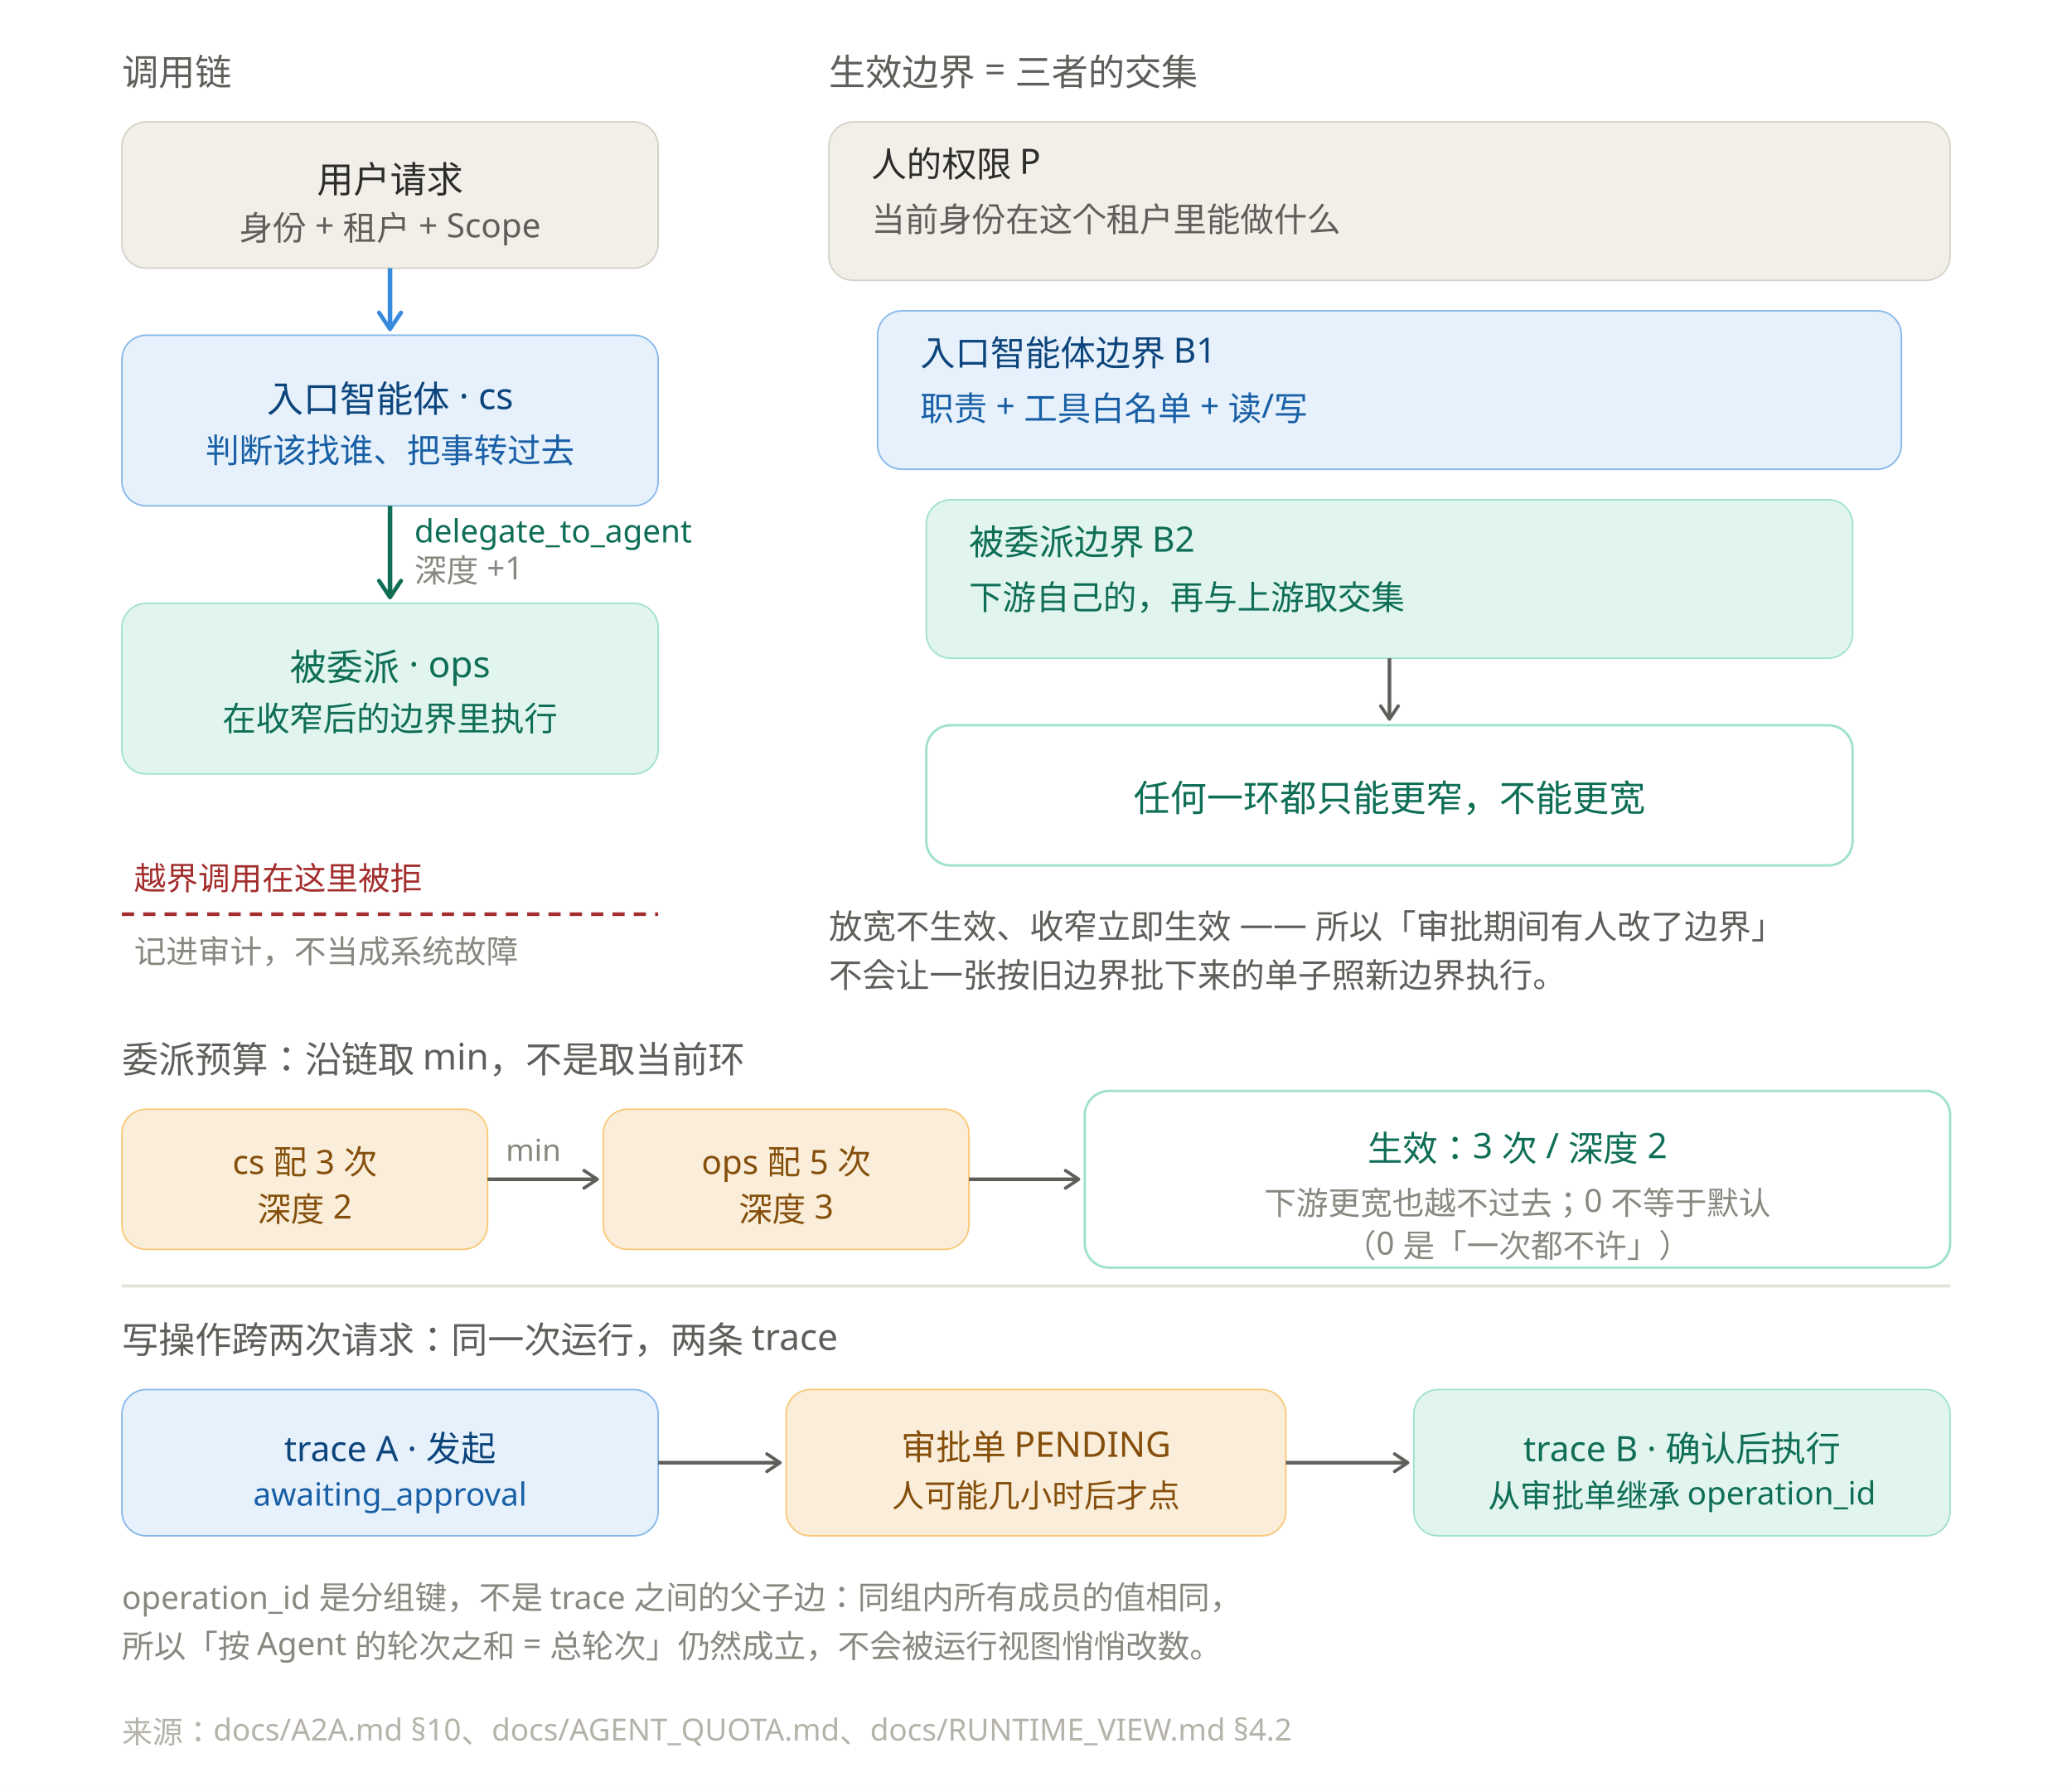
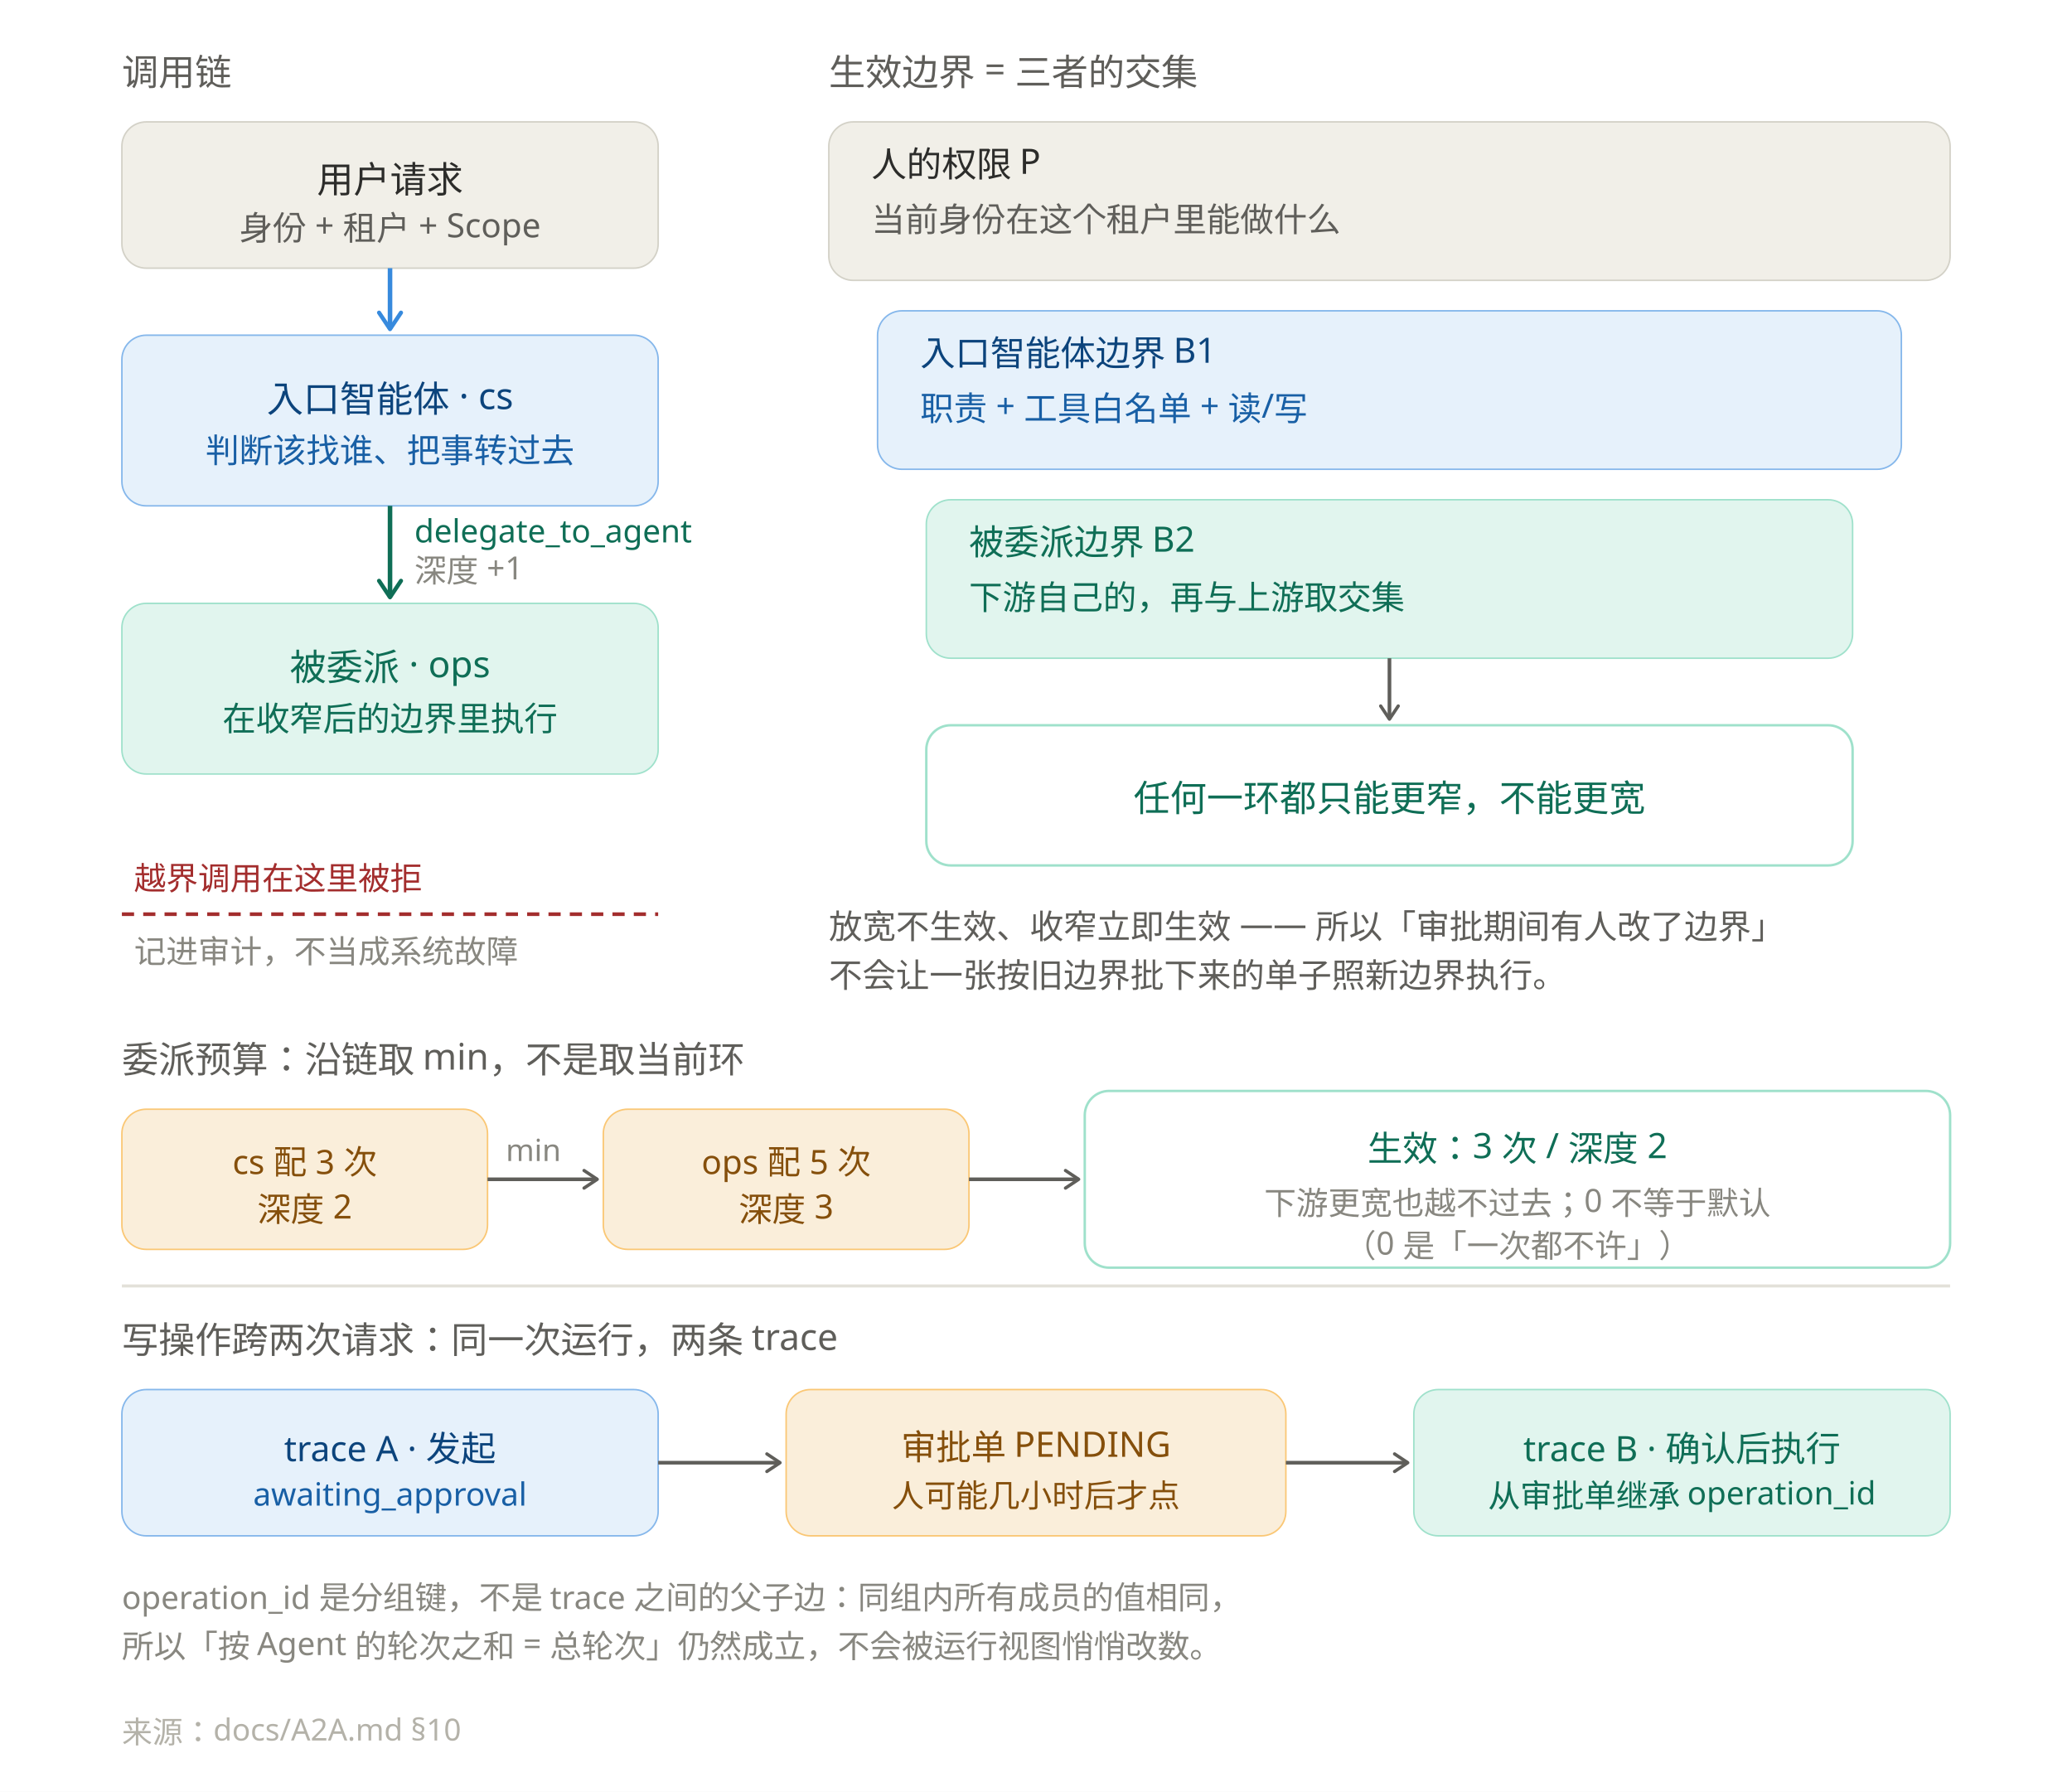
<svg xmlns="http://www.w3.org/2000/svg" viewBox="0 0 680 588" width="680" height="588" role="img" font-family="'PingFang SC','Microsoft YaHei',system-ui,sans-serif">
  <defs>
    <marker id="arrow" viewBox="0 0 10 10" refX="8" refY="5" markerWidth="6" markerHeight="6" orient="auto-start-reverse">
      <path d="M2 1L8 5L2 9" fill="none" stroke="context-stroke" stroke-width="1.5" stroke-linecap="round" stroke-linejoin="round" />
    </marker>
  </defs>
  <rect width="680" height="588" fill="#FFFFFF" />
  <text x="40" y="28" font-size="12" fill="#5F5E5A">调用链</text>
  <rect x="40" y="40" width="176" height="48" rx="8" fill="#F1EFE8" stroke="#D3D1C7" stroke-width="0.5" />
  <text x="128" y="58" text-anchor="middle" dominant-baseline="central" font-size="12" fill="#2C2C2A">用户请求</text>
  <text x="128" y="74" text-anchor="middle" dominant-baseline="central" font-size="11" fill="#5F5E5A">身份 + 租户 + Scope</text>
  <path d="M128 88 V108" fill="none" stroke="#378ADD" stroke-width="1.5" marker-end="url(#arrow)" />
  <rect x="40" y="110" width="176" height="56" rx="8" fill="#E6F1FB" stroke="#85B7EB" stroke-width="0.5" />
  <text x="128" y="130" text-anchor="middle" dominant-baseline="central" font-size="12" fill="#0C447C">入口智能体 · cs</text>
  <text x="128" y="147" text-anchor="middle" dominant-baseline="central" font-size="11" fill="#185FA5">判断该找谁、把事转过去</text>
  <path d="M128 166 V196" fill="none" stroke="#0F6E56" stroke-width="1.5" marker-end="url(#arrow)" />
  <text x="136" y="178" font-size="10.5" fill="#0F6E56">delegate_to_agent</text>
  <text x="136" y="191" font-size="10.5" fill="#888780">深度 +1</text>
  <rect x="40" y="198" width="176" height="56" rx="8" fill="#E1F5EE" stroke="#9FE1CB" stroke-width="0.5" />
  <text x="128" y="218" text-anchor="middle" dominant-baseline="central" font-size="12" fill="#0F6E56">被委派 · ops</text>
  <text x="128" y="235" text-anchor="middle" dominant-baseline="central" font-size="11" fill="#0F6E56">在收窄后的边界里执行</text>
  <path d="M40 300 H216" fill="none" stroke="#A32D2D" stroke-width="1.2" stroke-dasharray="4 3" />
  <text x="44" y="292" font-size="10.5" fill="#A32D2D">越界调用在这里被拒</text>
  <text x="44" y="316" font-size="10.5" fill="#888780">记进审计，不当成系统故障</text>
  <text x="272" y="28" font-size="12" fill="#5F5E5A">生效边界 = 三者的交集</text>
  <rect x="272" y="40" width="368" height="52" rx="8" fill="#F1EFE8" stroke="#D3D1C7" stroke-width="0.5" />
  <text x="286" y="58" font-size="11.5" fill="#2C2C2A">人的权限 P</text>
  <text x="286" y="76" font-size="11" fill="#5F5E5A">当前身份在这个租户里能做什么</text>
  <rect x="288" y="102" width="336" height="52" rx="8" fill="#E6F1FB" stroke="#85B7EB" stroke-width="0.5" />
  <text x="302" y="120" font-size="11.5" fill="#0C447C">入口智能体边界 B1</text>
  <text x="302" y="138" font-size="11" fill="#185FA5">职责 + 工具白名单 + 读/写</text>
  <rect x="304" y="164" width="304" height="52" rx="8" fill="#E1F5EE" stroke="#9FE1CB" stroke-width="0.5" />
  <text x="318" y="182" font-size="11.5" fill="#0F6E56">被委派边界 B2</text>
  <text x="318" y="200" font-size="11" fill="#0F6E56">下游自己的，再与上游取交集</text>
  <path d="M456 216 V236" fill="none" stroke="#5F5E5A" stroke-width="1.2" marker-end="url(#arrow)" />
  <rect x="304" y="238" width="304" height="46" rx="8" fill="#FFFFFF" stroke="#9FE1CB" stroke-width="0.8" />
  <text x="456" y="261" text-anchor="middle" dominant-baseline="central" font-size="12" fill="#0F6E56">任何一环都只能更窄，不能更宽</text>
  <text x="272" y="308" font-size="11" fill="#5F5E5A">放宽不生效、收窄立即生效 —— 所以「审批期间有人改了边界」</text>
  <text x="272" y="324" font-size="11" fill="#5F5E5A">不会让一张按旧边界批下来的单子照新边界执行。</text>
  <text x="40" y="352" font-size="12" fill="#5F5E5A">委派预算：沿链取 min，不是取当前环</text>
  <rect x="40" y="364" width="120" height="46" rx="8" fill="#FAEEDA" stroke="#FAC775" stroke-width="0.5" />
  <text x="100" y="380" text-anchor="middle" dominant-baseline="central" font-size="11" fill="#854F0B">cs 配 3 次</text>
  <text x="100" y="396" text-anchor="middle" dominant-baseline="central" font-size="11" fill="#854F0B">深度 2</text>
  <path d="M160 387 H196" fill="none" stroke="#5F5E5A" stroke-width="1.2" marker-end="url(#arrow)" />
  <text x="166" y="381" font-size="10" fill="#888780">min</text>
  <rect x="198" y="364" width="120" height="46" rx="8" fill="#FAEEDA" stroke="#FAC775" stroke-width="0.5" />
  <text x="258" y="380" text-anchor="middle" dominant-baseline="central" font-size="11" fill="#854F0B">ops 配 5 次</text>
  <text x="258" y="396" text-anchor="middle" dominant-baseline="central" font-size="11" fill="#854F0B">深度 3</text>
  <path d="M318 387 H354" fill="none" stroke="#5F5E5A" stroke-width="1.2" marker-end="url(#arrow)" />
  <rect x="356" y="358" width="284" height="58" rx="8" fill="#FFFFFF" stroke="#9FE1CB" stroke-width="0.8" />
  <text x="498" y="376" text-anchor="middle" dominant-baseline="central" font-size="11.5" fill="#0F6E56">生效：3 次 / 深度 2</text>
  <text x="498" y="394" text-anchor="middle" dominant-baseline="central" font-size="10.5" fill="#888780">下游更宽也越不过去；0 不等于默认</text>
  <text x="498" y="408" text-anchor="middle" dominant-baseline="central" font-size="10.5" fill="#888780">（0 是「一次都不许」）</text>
  <path d="M40 422 H640" fill="none" stroke="#E3E1D9" stroke-width="1" />
  <text x="40" y="444" font-size="12" fill="#5F5E5A">写操作跨两次请求：同一次运行，两条 trace</text>
  <rect x="40" y="456" width="176" height="48" rx="8" fill="#E6F1FB" stroke="#85B7EB" stroke-width="0.5" />
  <text x="128" y="474" text-anchor="middle" dominant-baseline="central" font-size="11.5" fill="#0C447C">trace A · 发起</text>
  <text x="128" y="490" text-anchor="middle" dominant-baseline="central" font-size="10.5" fill="#185FA5">awaiting_approval</text>
  <path d="M216 480 H256" fill="none" stroke="#5F5E5A" stroke-width="1.2" marker-end="url(#arrow)" />
  <rect x="258" y="456" width="164" height="48" rx="8" fill="#FAEEDA" stroke="#FAC775" stroke-width="0.5" />
  <text x="340" y="474" text-anchor="middle" dominant-baseline="central" font-size="11.5" fill="#854F0B">审批单 PENDING</text>
  <text x="340" y="490" text-anchor="middle" dominant-baseline="central" font-size="10.5" fill="#854F0B">人可能几小时后才点</text>
  <path d="M422 480 H462" fill="none" stroke="#5F5E5A" stroke-width="1.2" marker-end="url(#arrow)" />
  <rect x="464" y="456" width="176" height="48" rx="8" fill="#E1F5EE" stroke="#9FE1CB" stroke-width="0.5" />
  <text x="552" y="474" text-anchor="middle" dominant-baseline="central" font-size="11.5" fill="#0F6E56">trace B · 确认后执行</text>
  <text x="552" y="490" text-anchor="middle" dominant-baseline="central" font-size="10.5" fill="#0F6E56">从审批单继承 operation_id</text>
  <text x="40" y="528" font-size="10.5" fill="#888780">operation_id 是分组键，不是 trace 之间的父子边：同组内所有成员的值相同，</text>
  <text x="40" y="544" font-size="10.5" fill="#888780">所以「按 Agent 的轮次之和 = 总轮次」仍然成立，不会被运行视图悄悄改数。</text>
-   <text x="40" y="572" font-size="10" fill="#B4B2A9">来源：docs/A2A.md §10、docs/AGENT_QUOTA.md、docs/RUNTIME_VIEW.md §4.2</text>
+   <text x="40" y="572" font-size="10" fill="#B4B2A9">来源：docs/A2A.md §10</text>
</svg>
